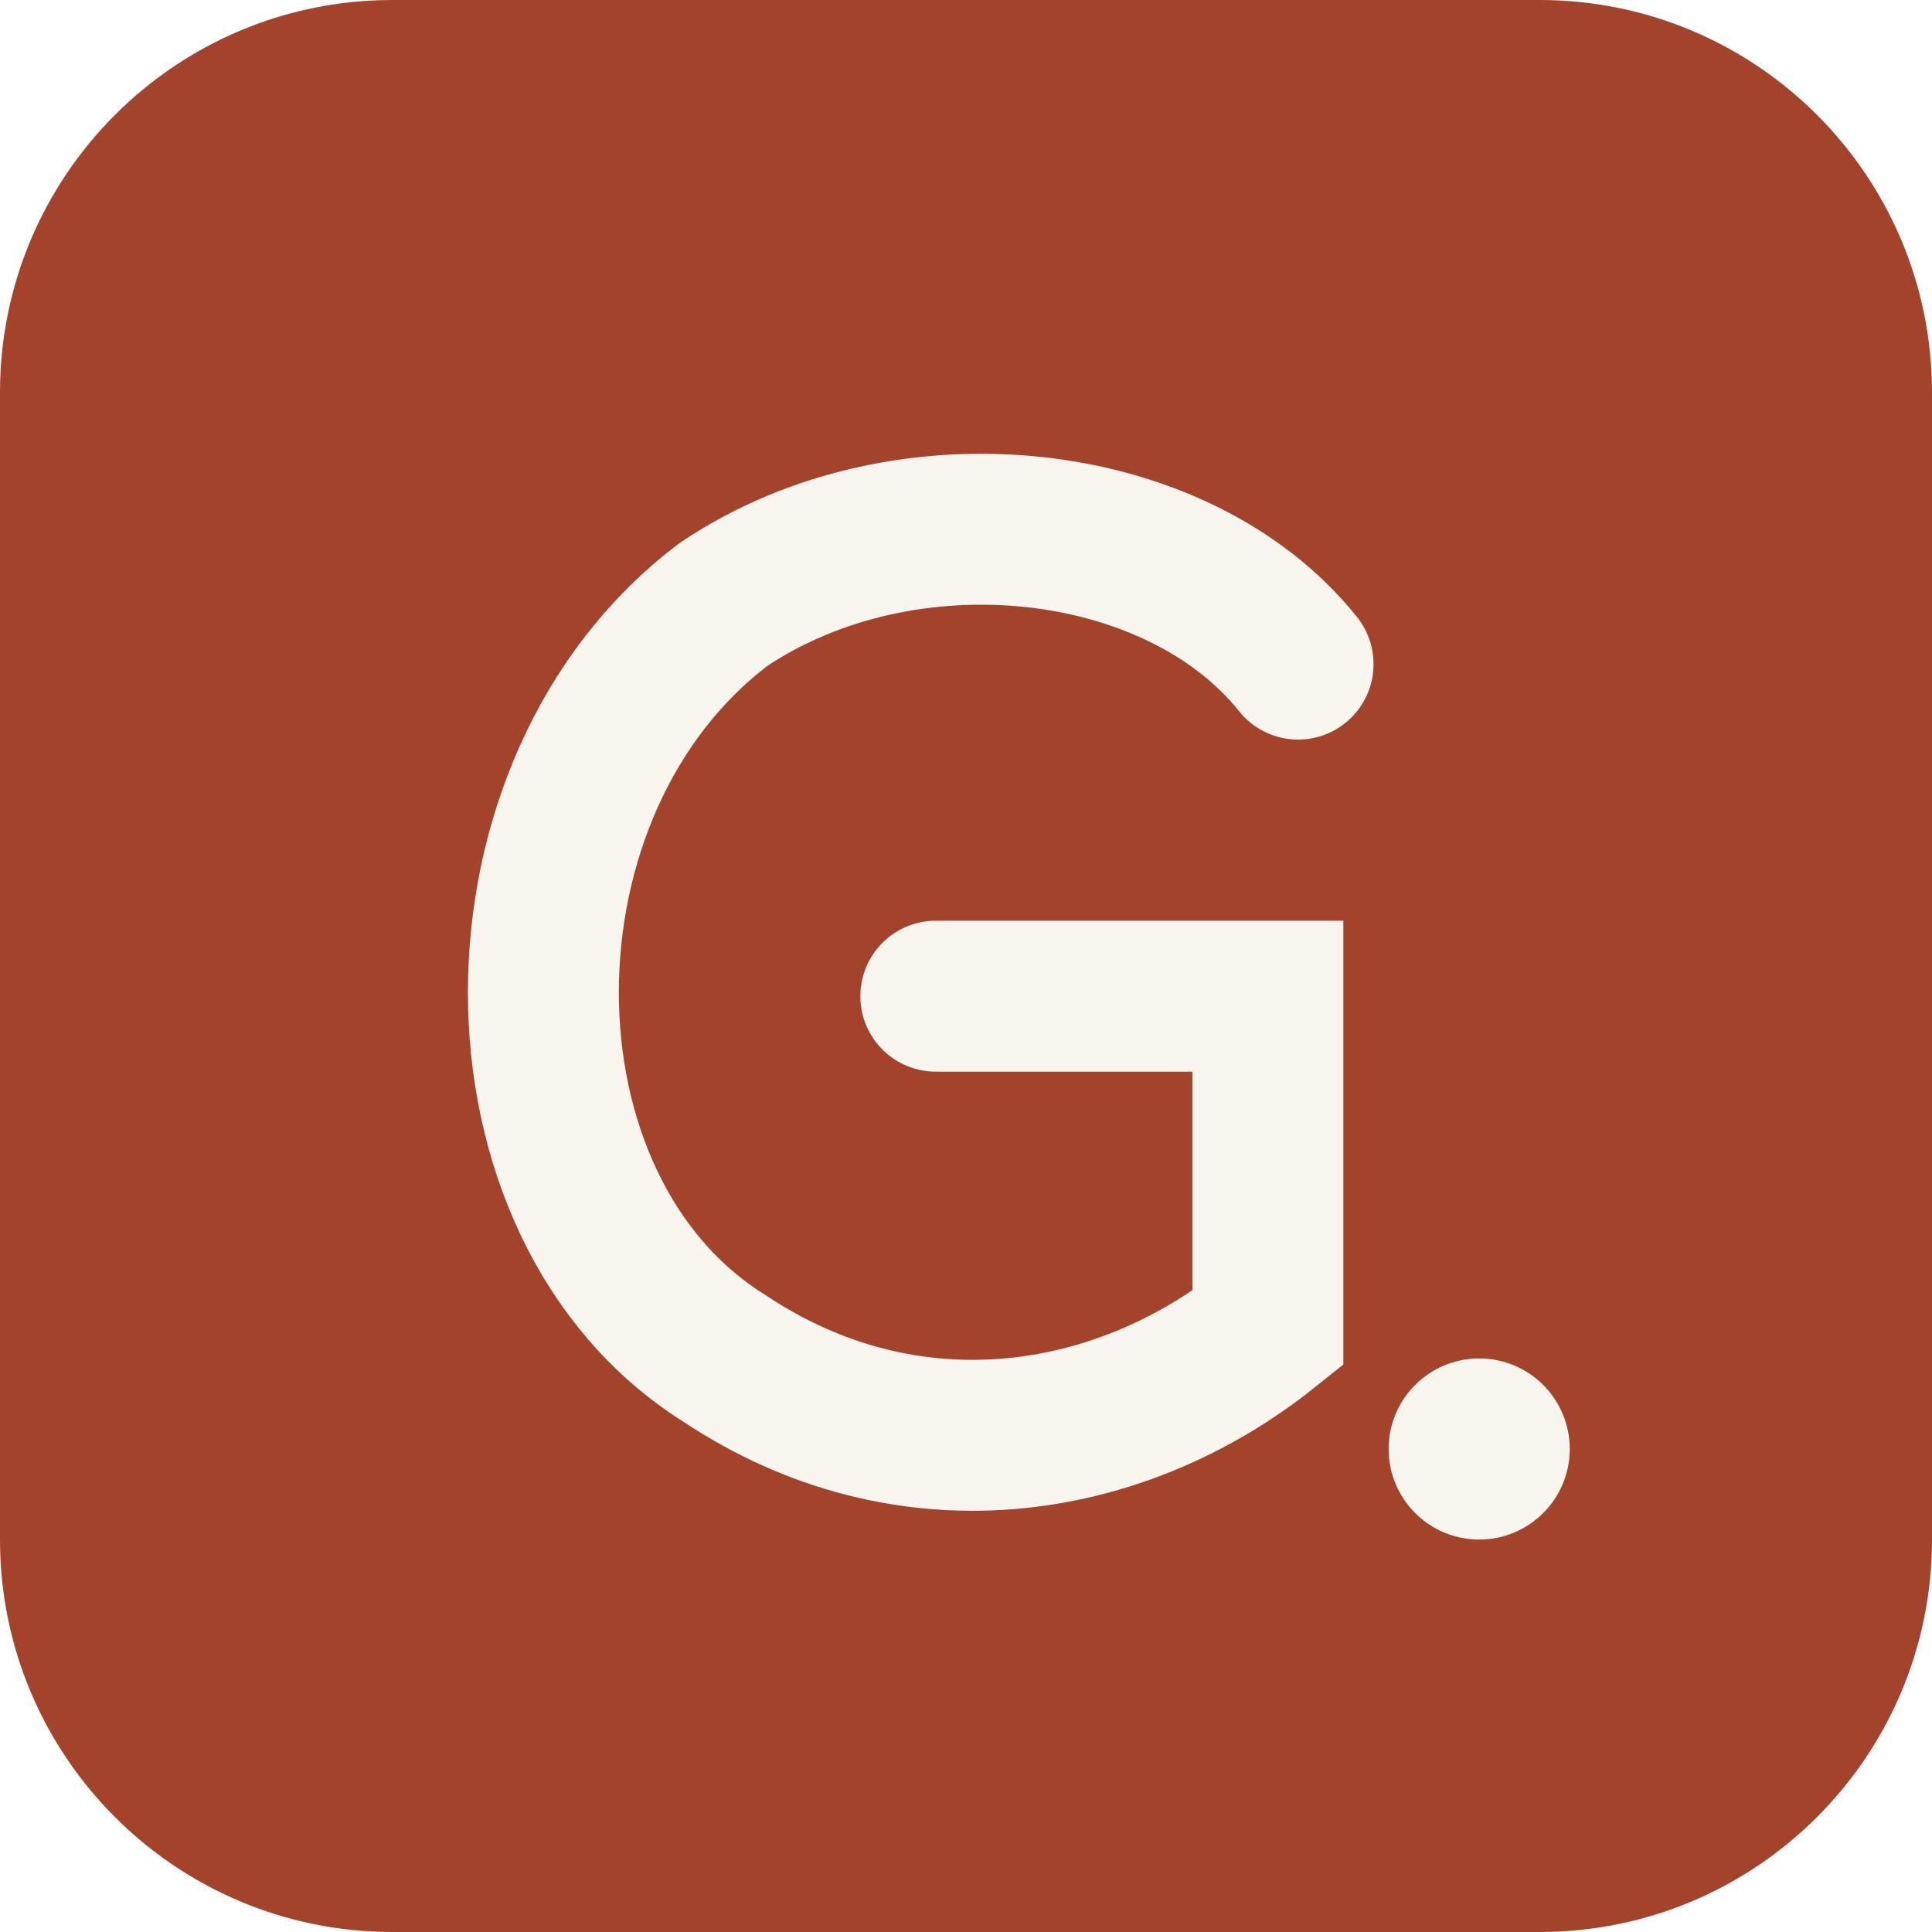
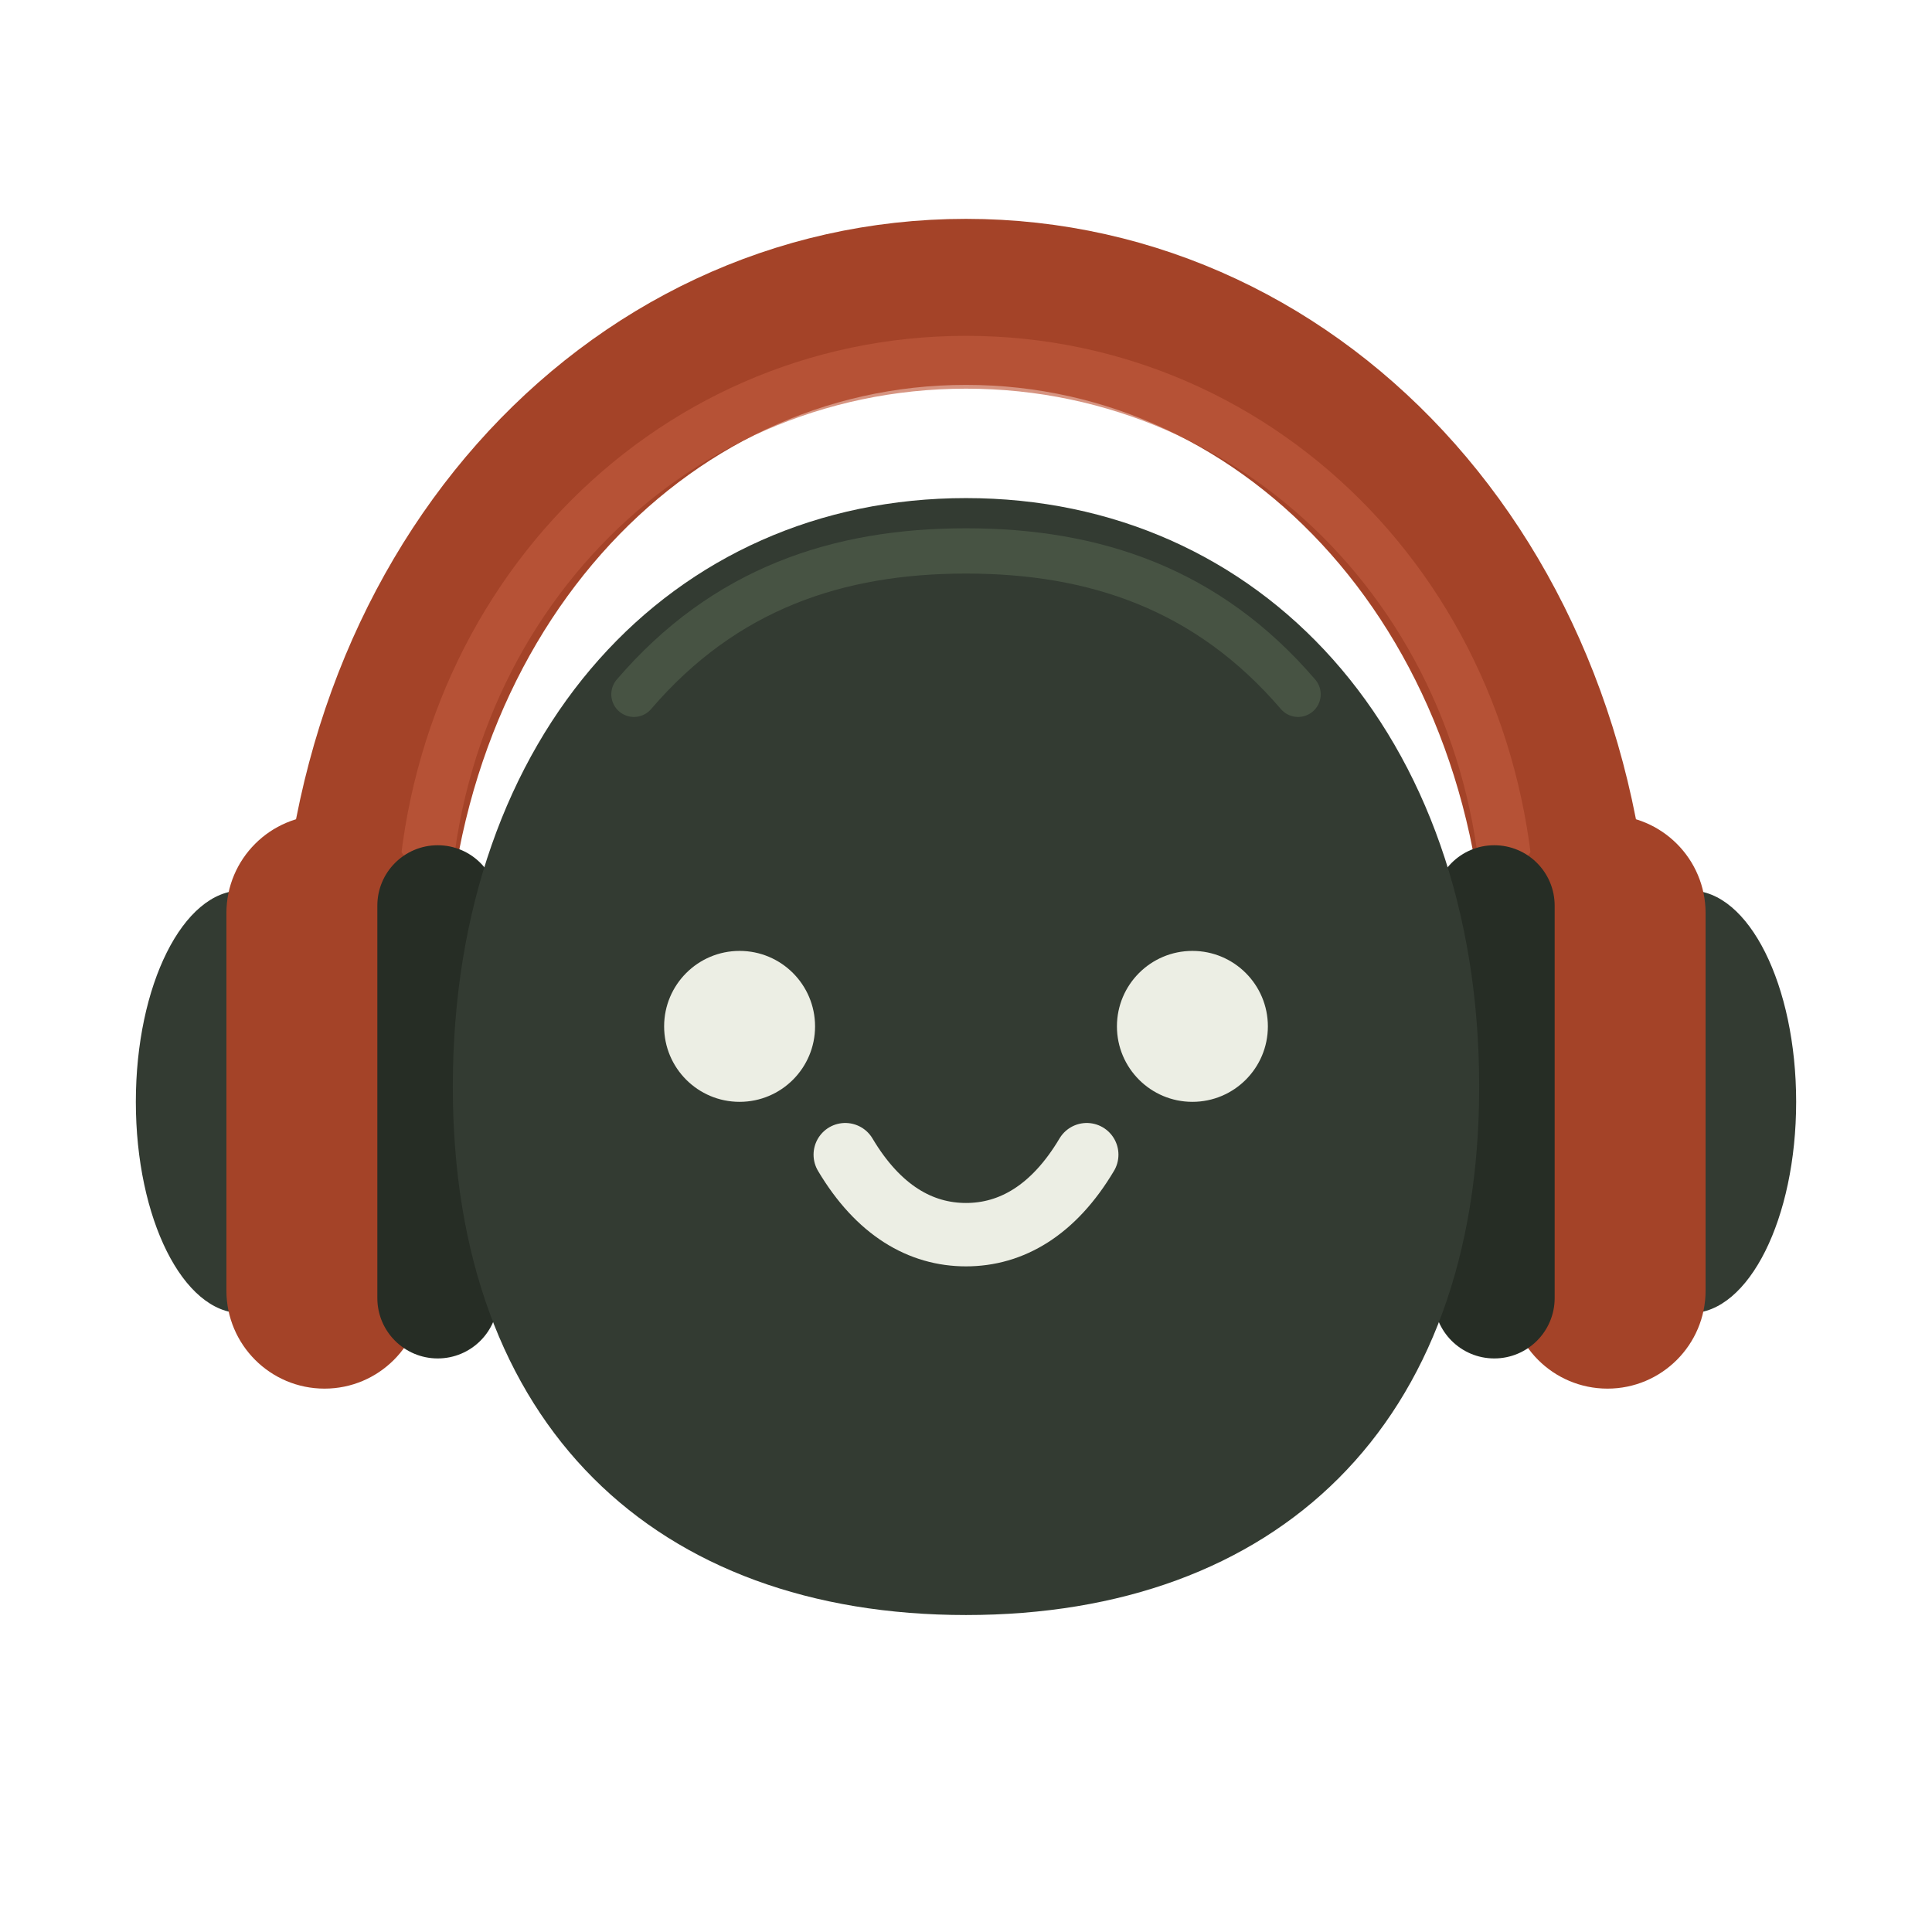
- <svg xmlns="http://www.w3.org/2000/svg" viewBox="0 0 64 64">
-   <rect width="64" height="64" rx="13" fill="#a4432b" />
-   <path d="M43 22c-4-5-13-6-19-2-8 6-8 20 0 25 6 4 13 3 18-1V33H31" fill="none" stroke="#f7f5ed" stroke-width="5" stroke-linecap="round" />
-   <circle cx="49" cy="48" r="3" fill="#f7f5ed" />
+ <svg xmlns="http://www.w3.org/2000/svg" viewBox="0 0 128 128" fill="none">
+   <path d="M24 66C24 39.5 41.9 20 64 20C86.1 20 104 39.5 104 66" stroke="#a44328" stroke-width="11" stroke-linecap="round" />
+   <path d="M28 62C28 40.5 44.1 24 64 24C83.9 24 100 40.5 100 62" stroke="#c05a3d" stroke-width="3.5" stroke-linecap="round" opacity="0.65" />
+   <ellipse cx="16" cy="73" rx="7" ry="14" fill="#333b32" />
+   <ellipse cx="112" cy="73" rx="7" ry="14" fill="#333b32" />
+   <rect x="15" y="54" width="13" height="38" rx="6.5" fill="#a44328" />
+   <rect x="100" y="54" width="13" height="38" rx="6.5" fill="#a44328" />
+   <rect x="25" y="56" width="8" height="34" rx="4" fill="#262d25" />
+   <rect x="95" y="56" width="8" height="34" rx="4" fill="#262d25" />
+   <path d="M30 72C30 48.5 44.5 33 64 33C83.5 33 98 48.5 98 72C98 94.5 84.5 107 64 107C43.5 107 30 94.5 30 72Z" fill="#333b32" />
+   <path d="M42 46C48 39 55.5 36.5 64 36.5C72.5 36.5 80 39 86 46" stroke="#5f7058" stroke-width="3" stroke-linecap="round" opacity="0.45" />
+   <circle cx="49" cy="68" r="5" fill="#eceee4" />
+   <circle cx="79" cy="68" r="5" fill="#eceee4" />
+   <path d="M56 76.5C58.2 80.2 61 81.8 64 81.8C67 81.8 69.8 80.2 72 76.5" stroke="#eceee4" stroke-width="4.2" stroke-linecap="round" />
</svg>
